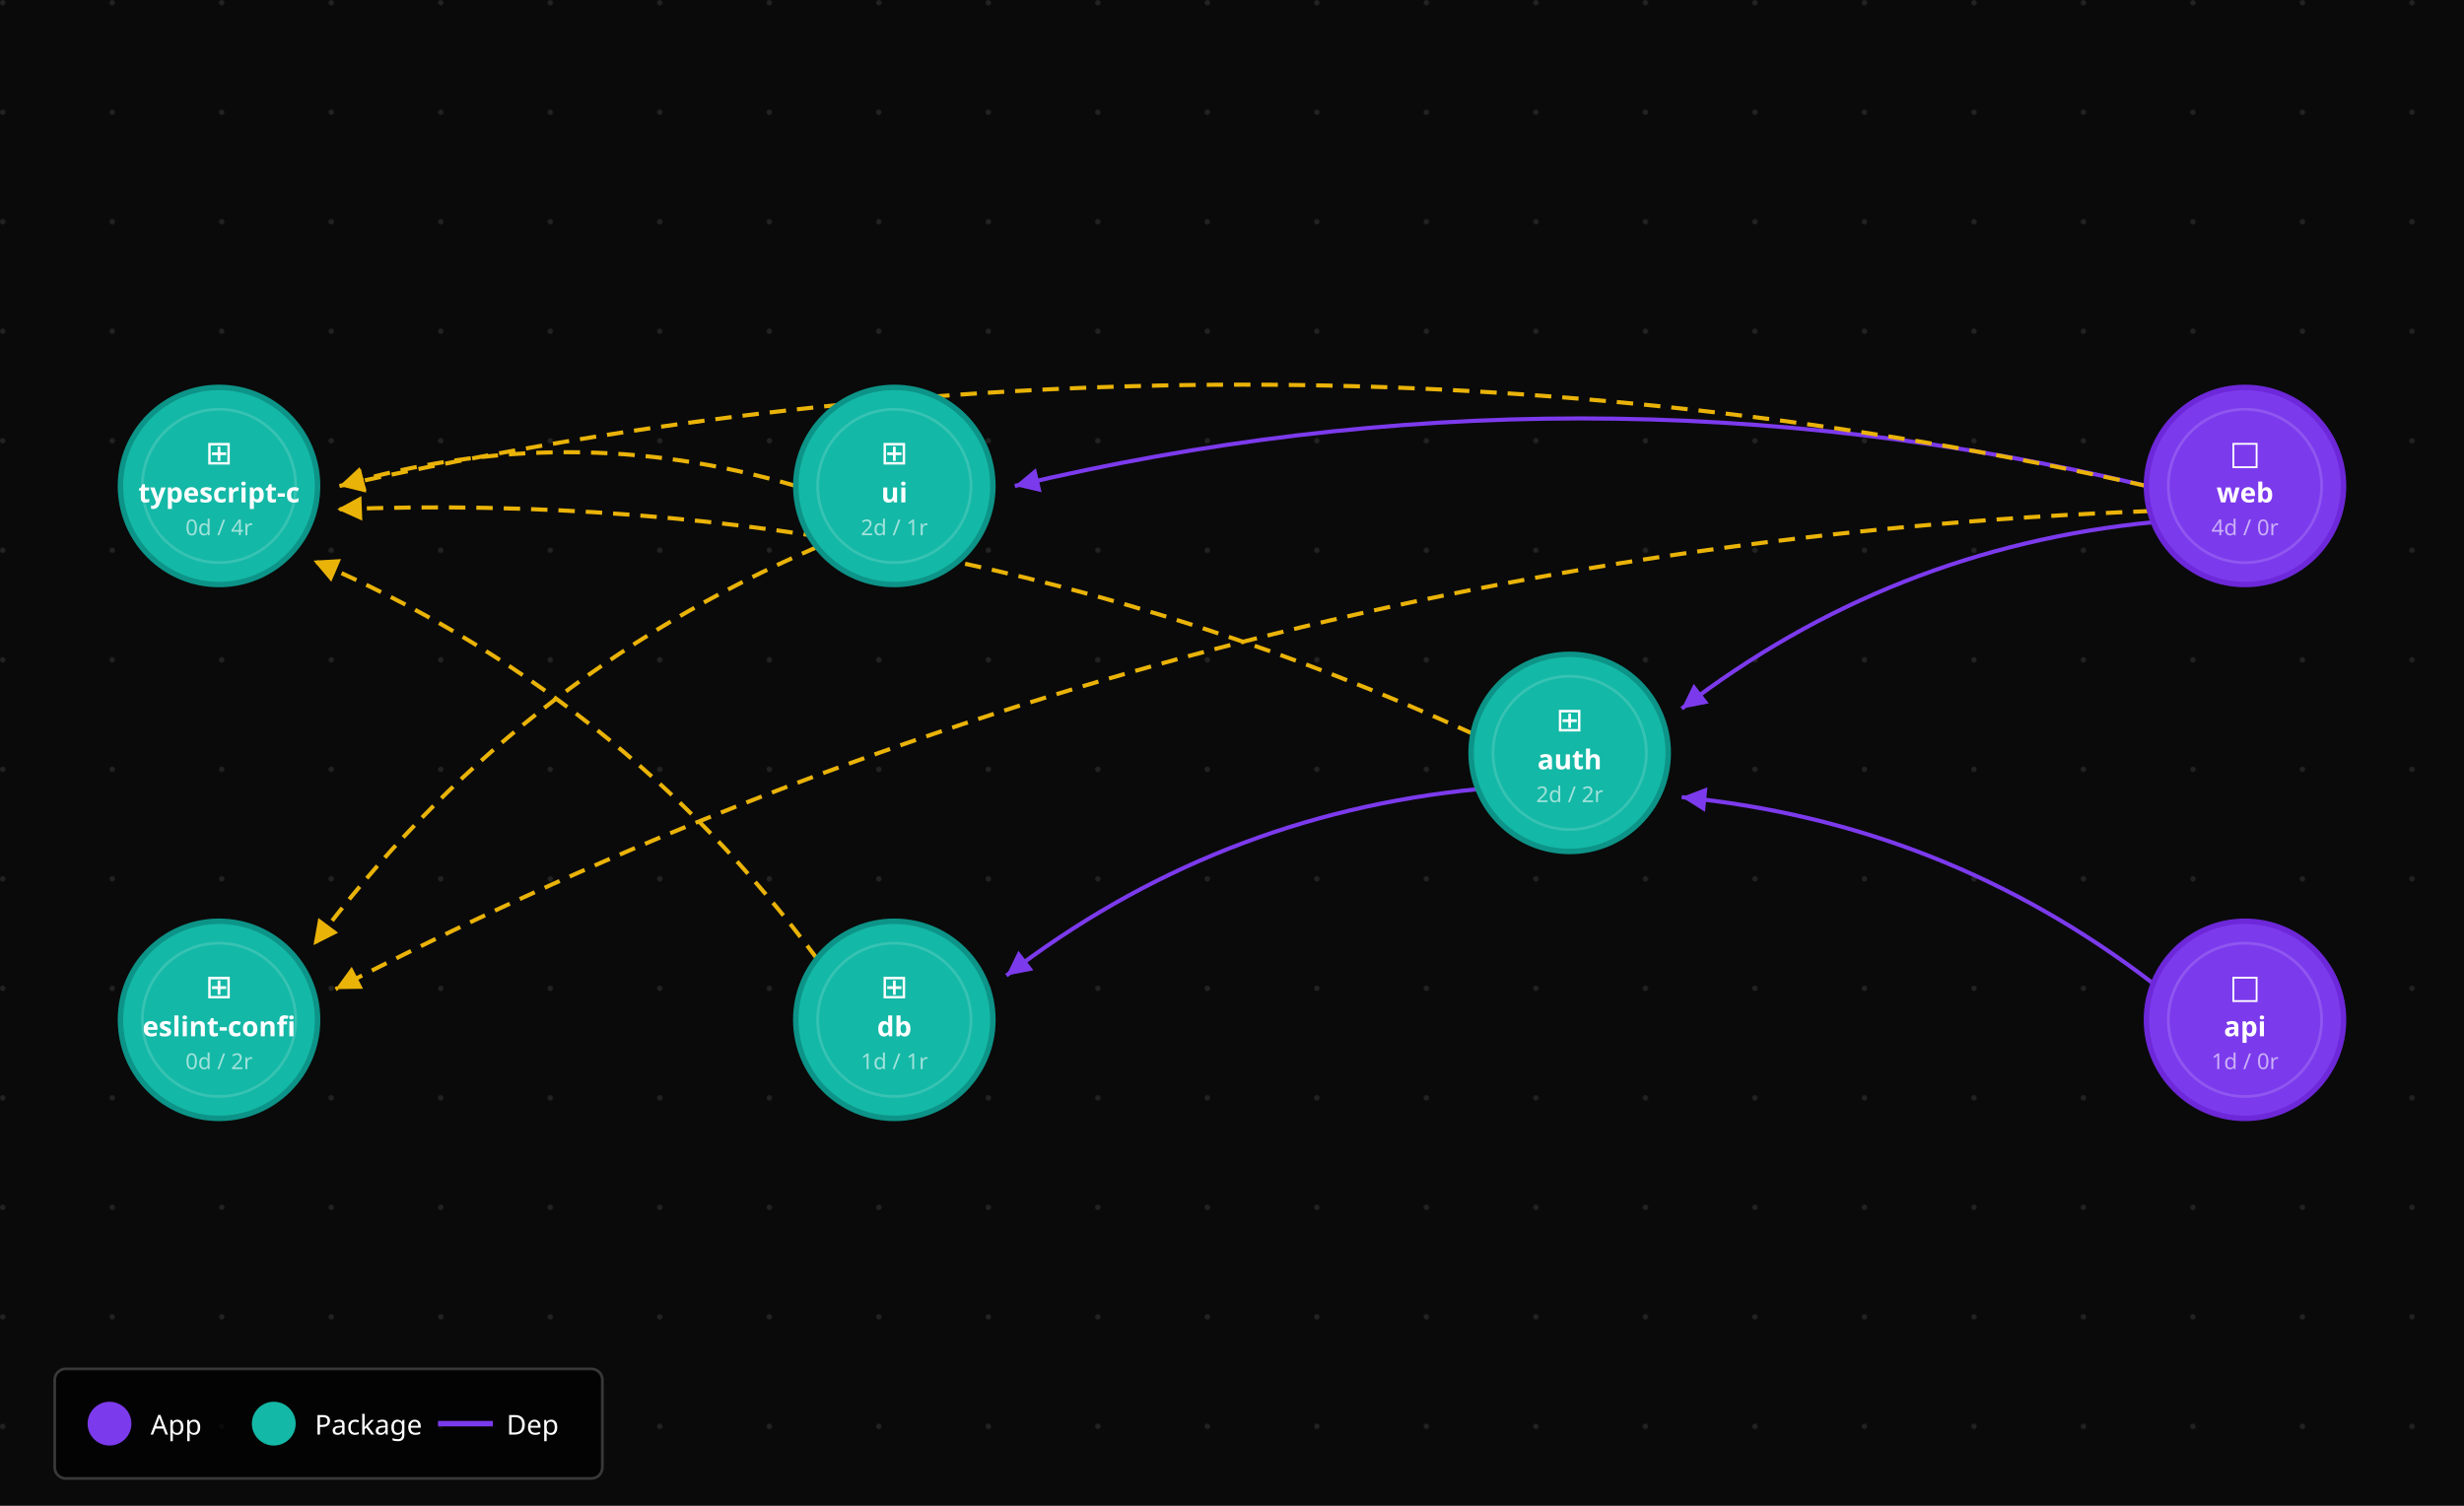
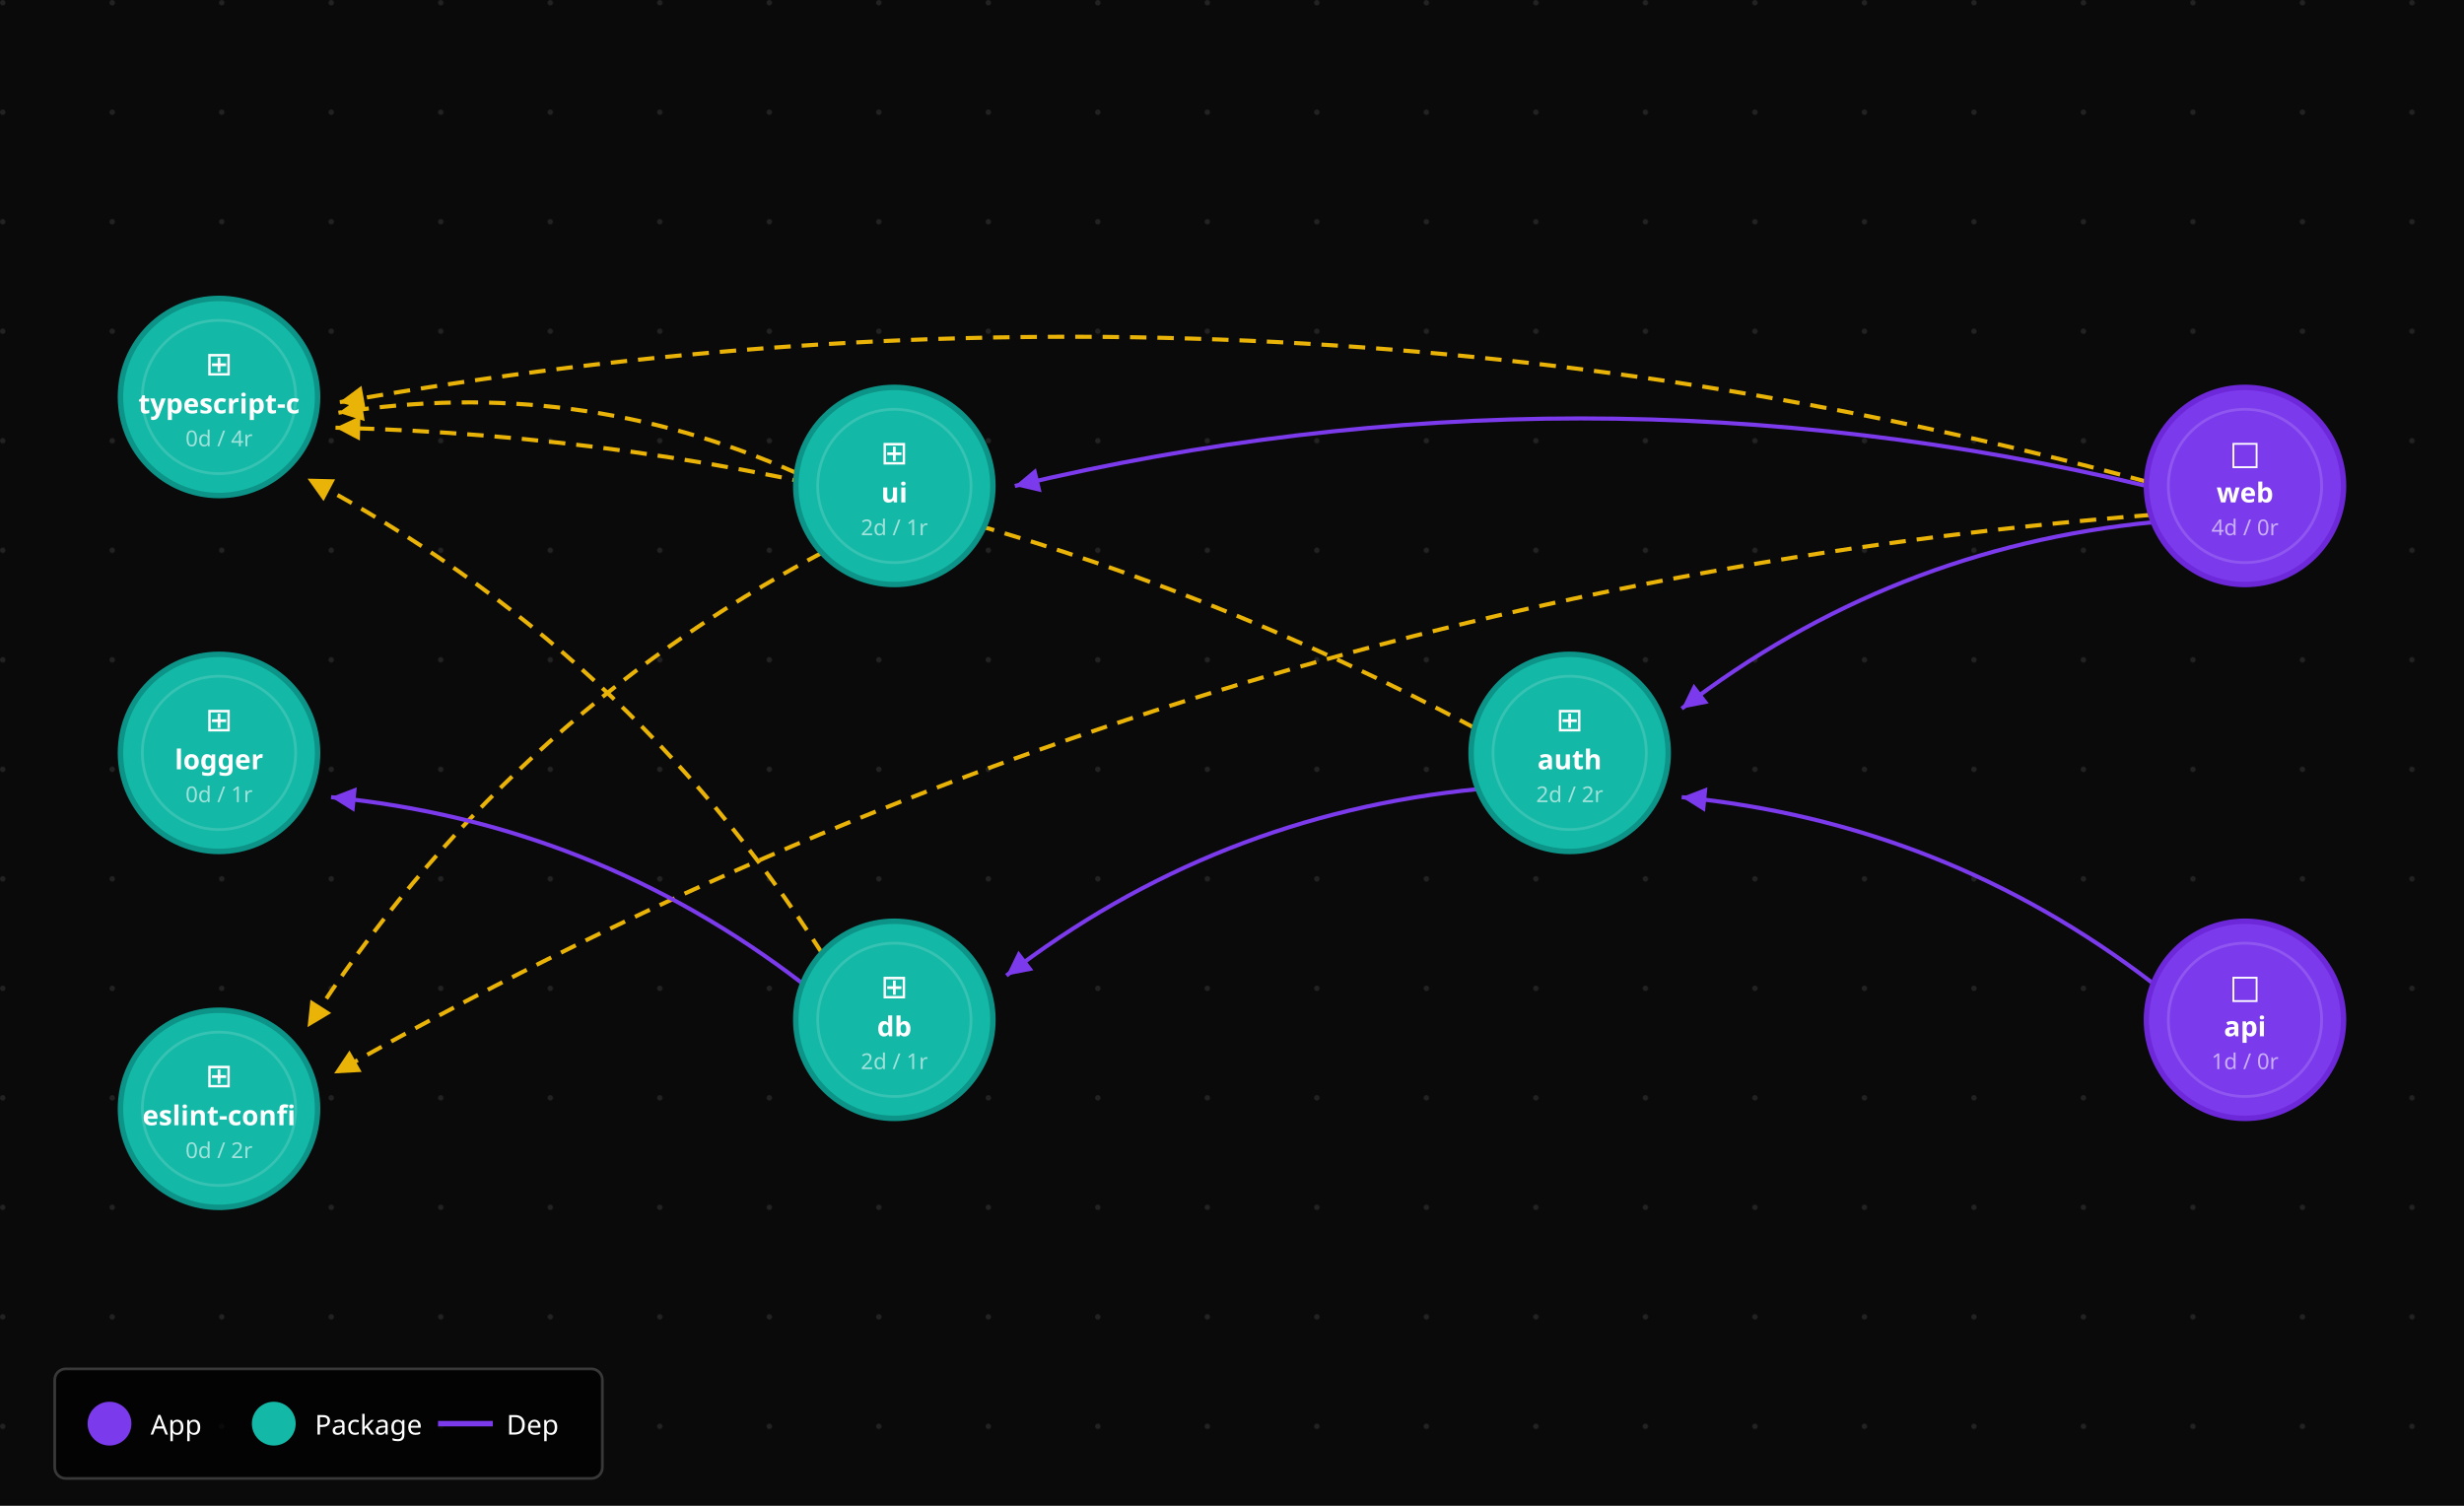
<svg xmlns="http://www.w3.org/2000/svg" viewBox="0 0 900 550" width="900" height="550">
  <defs>
    <marker id="arrow-dependency" viewBox="0 0 10 10" refX="10" refY="5" markerWidth="6" markerHeight="6" orient="auto">
      <path d="M 0 0 L 10 5 L 0 10 z" fill="#7c3aed" />
    </marker>
    <marker id="arrow-devDependency" viewBox="0 0 10 10" refX="10" refY="5" markerWidth="6" markerHeight="6" orient="auto">
      <path d="M 0 0 L 10 5 L 0 10 z" fill="#eab308" />
    </marker>
  </defs>
  <rect width="100%" height="100%" fill="#0a0a0a" />
  <pattern id="grid" width="40" height="40" patternUnits="userSpaceOnUse">
    <circle cx="1" cy="1" r="1" fill="rgba(255,255,255,0.1)" />
  </pattern>
  <rect width="100%" height="100%" fill="url(#grid)" />
  <g class="edges">
    <path d="M 786.521 190.733 Q 690.637 200.113 614.253 258.826" fill="none" stroke="#7c3aed" stroke-width="1.5" marker-end="url(#arrow-dependency)" />
    <path d="M 784 177.5 Q 577.333 128.167 370.667 177.5" fill="none" stroke="#7c3aed" stroke-width="1.5" marker-end="url(#arrow-dependency)" />
-     <path d="M 785.188 186.673 Q 434.368 199.981 122.548 361.288" fill="none" stroke="#eab308" stroke-width="1.5" stroke-dasharray="6 4" marker-end="url(#arrow-devDependency)" />
-     <path d="M 784 177.5 Q 454 103.5 124 177.5" fill="none" stroke="#eab308" stroke-width="1.5" stroke-dasharray="6 4" marker-end="url(#arrow-devDependency)" />
+     <path d="M 785.589 188.079 Q 431.073 216.075 122.057 392.07" fill="none" stroke="#eab308" stroke-width="1.5" stroke-dasharray="6 4" marker-end="url(#arrow-devDependency)" />
+     <path d="M 784.035 175.92 Q 457.246 87.426 123.958 146.931" fill="none" stroke="#eab308" stroke-width="1.5" stroke-dasharray="6 4" marker-end="url(#arrow-devDependency)" />
    <path d="M 786.521 359.267 Q 710.137 300.554 614.253 291.174" fill="none" stroke="#7c3aed" stroke-width="1.5" marker-end="url(#arrow-dependency)" />
-     <path d="M 298.426 199.826 Q 186.971 247.853 114.517 345.213" fill="none" stroke="#eab308" stroke-width="1.5" stroke-dasharray="6 4" marker-end="url(#arrow-devDependency)" />
-     <path d="M 290.667 177.5 Q 207.333 152.833 124 177.5" fill="none" stroke="#eab308" stroke-width="1.5" stroke-dasharray="6 4" marker-end="url(#arrow-devDependency)" />
-     <path d="M 298.426 350.174 Q 225.971 252.814 114.517 204.787" fill="none" stroke="#eab308" stroke-width="1.5" stroke-dasharray="6 4" marker-end="url(#arrow-devDependency)" />
+     <path d="M 300.203 201.907 Q 183.524 263.871 112.344 375.169" fill="none" stroke="#eab308" stroke-width="1.5" stroke-dasharray="6 4" marker-end="url(#arrow-devDependency)" />
+     <path d="M 290.975 172.797 Q 210.549 137.106 123.623 150.748" fill="none" stroke="#eab308" stroke-width="1.5" stroke-dasharray="6 4" marker-end="url(#arrow-devDependency)" />
+     <path d="M 293.187 359.267 Q 216.803 300.554 120.919 291.174" fill="none" stroke="#7c3aed" stroke-width="1.5" marker-end="url(#arrow-dependency)" />
+     <path d="M 300.203 348.093 Q 229.024 236.795 112.344 174.831" fill="none" stroke="#eab308" stroke-width="1.5" stroke-dasharray="6 4" marker-end="url(#arrow-devDependency)" />
    <path d="M 539.854 288.233 Q 443.97 297.613 367.586 356.326" fill="none" stroke="#7c3aed" stroke-width="1.5" marker-end="url(#arrow-dependency)" />
-     <path d="M 538.016 268.02 Q 340.341 177.692 123.165 186.031" fill="none" stroke="#eab308" stroke-width="1.5" stroke-dasharray="6 4" marker-end="url(#arrow-devDependency)" />
+     <path d="M 538.522 265.827 Q 343.535 161.686 122.548 156.212" fill="none" stroke="#eab308" stroke-width="1.5" stroke-dasharray="6 4" marker-end="url(#arrow-devDependency)" />
  </g>
  <g class="nodes">
-     <g transform="translate(80, 177.5)">
+     <g transform="translate(80, 145)">
      <circle r="36" fill="#14b8a6" stroke="#0d9488" stroke-width="2" />
      <circle r="28" fill="none" stroke="rgba(255,255,255,0.15)" stroke-width="1" />
      <text text-anchor="middle" y="-8" fill="white" font-size="12" font-family="system-ui, sans-serif">⊞</text>
      <text text-anchor="middle" y="6" fill="white" font-size="10" font-weight="600" font-family="system-ui, sans-serif">typescript-c</text>
      <text text-anchor="middle" y="18" fill="rgba(255,255,255,0.6)" font-size="8" font-family="system-ui, sans-serif">0d / 4r</text>
    </g>
-     <g transform="translate(80, 372.5)">
+     <g transform="translate(80, 275)">
+       <circle r="36" fill="#14b8a6" stroke="#0d9488" stroke-width="2" />
+       <circle r="28" fill="none" stroke="rgba(255,255,255,0.15)" stroke-width="1" />
+       <text text-anchor="middle" y="-8" fill="white" font-size="12" font-family="system-ui, sans-serif">⊞</text>
+       <text text-anchor="middle" y="6" fill="white" font-size="10" font-weight="600" font-family="system-ui, sans-serif">logger</text>
+       <text text-anchor="middle" y="18" fill="rgba(255,255,255,0.6)" font-size="8" font-family="system-ui, sans-serif">0d / 1r</text>
+     </g>
+     <g transform="translate(80, 405)">
      <circle r="36" fill="#14b8a6" stroke="#0d9488" stroke-width="2" />
      <circle r="28" fill="none" stroke="rgba(255,255,255,0.15)" stroke-width="1" />
      <text text-anchor="middle" y="-8" fill="white" font-size="12" font-family="system-ui, sans-serif">⊞</text>
      <text text-anchor="middle" y="6" fill="white" font-size="10" font-weight="600" font-family="system-ui, sans-serif">eslint-confi</text>
      <text text-anchor="middle" y="18" fill="rgba(255,255,255,0.6)" font-size="8" font-family="system-ui, sans-serif">0d / 2r</text>
    </g>
    <g transform="translate(820, 177.5)">
      <circle r="36" fill="#7c3aed" stroke="#6d28d9" stroke-width="2" />
      <circle r="28" fill="none" stroke="rgba(255,255,255,0.15)" stroke-width="1" />
      <text text-anchor="middle" y="-8" fill="white" font-size="12" font-family="system-ui, sans-serif">□</text>
      <text text-anchor="middle" y="6" fill="white" font-size="10" font-weight="600" font-family="system-ui, sans-serif">web</text>
      <text text-anchor="middle" y="18" fill="rgba(255,255,255,0.6)" font-size="8" font-family="system-ui, sans-serif">4d / 0r</text>
    </g>
    <g transform="translate(820, 372.5)">
      <circle r="36" fill="#7c3aed" stroke="#6d28d9" stroke-width="2" />
      <circle r="28" fill="none" stroke="rgba(255,255,255,0.15)" stroke-width="1" />
      <text text-anchor="middle" y="-8" fill="white" font-size="12" font-family="system-ui, sans-serif">□</text>
      <text text-anchor="middle" y="6" fill="white" font-size="10" font-weight="600" font-family="system-ui, sans-serif">api</text>
      <text text-anchor="middle" y="18" fill="rgba(255,255,255,0.6)" font-size="8" font-family="system-ui, sans-serif">1d / 0r</text>
    </g>
    <g transform="translate(326.6667, 177.5)">
      <circle r="36" fill="#14b8a6" stroke="#0d9488" stroke-width="2" />
      <circle r="28" fill="none" stroke="rgba(255,255,255,0.15)" stroke-width="1" />
      <text text-anchor="middle" y="-8" fill="white" font-size="12" font-family="system-ui, sans-serif">⊞</text>
      <text text-anchor="middle" y="6" fill="white" font-size="10" font-weight="600" font-family="system-ui, sans-serif">ui</text>
      <text text-anchor="middle" y="18" fill="rgba(255,255,255,0.6)" font-size="8" font-family="system-ui, sans-serif">2d / 1r</text>
    </g>
    <g transform="translate(326.6667, 372.5)">
      <circle r="36" fill="#14b8a6" stroke="#0d9488" stroke-width="2" />
      <circle r="28" fill="none" stroke="rgba(255,255,255,0.15)" stroke-width="1" />
      <text text-anchor="middle" y="-8" fill="white" font-size="12" font-family="system-ui, sans-serif">⊞</text>
      <text text-anchor="middle" y="6" fill="white" font-size="10" font-weight="600" font-family="system-ui, sans-serif">db</text>
-       <text text-anchor="middle" y="18" fill="rgba(255,255,255,0.6)" font-size="8" font-family="system-ui, sans-serif">1d / 1r</text>
+       <text text-anchor="middle" y="18" fill="rgba(255,255,255,0.6)" font-size="8" font-family="system-ui, sans-serif">2d / 1r</text>
    </g>
    <g transform="translate(573.3333, 275)">
      <circle r="36" fill="#14b8a6" stroke="#0d9488" stroke-width="2" />
      <circle r="28" fill="none" stroke="rgba(255,255,255,0.15)" stroke-width="1" />
      <text text-anchor="middle" y="-8" fill="white" font-size="12" font-family="system-ui, sans-serif">⊞</text>
      <text text-anchor="middle" y="6" fill="white" font-size="10" font-weight="600" font-family="system-ui, sans-serif">auth</text>
      <text text-anchor="middle" y="18" fill="rgba(255,255,255,0.6)" font-size="8" font-family="system-ui, sans-serif">2d / 2r</text>
    </g>
  </g>
  <g transform="translate(20, 500)">
    <rect x="0" y="0" width="200" height="40" rx="4" fill="rgba(0,0,0,0.7)" stroke="rgba(255,255,255,0.2)" />
    <circle cx="20" cy="20" r="8" fill="#7c3aed" />
    <text x="35" y="24" fill="white" font-size="10" font-family="system-ui, sans-serif">App</text>
    <circle cx="80" cy="20" r="8" fill="#14b8a6" />
    <text x="95" y="24" fill="white" font-size="10" font-family="system-ui, sans-serif">Package</text>
    <line x1="140" y1="20" x2="160" y2="20" stroke="#7c3aed" stroke-width="2" />
    <text x="165" y="24" fill="white" font-size="10" font-family="system-ui, sans-serif">Dep</text>
  </g>
</svg>
